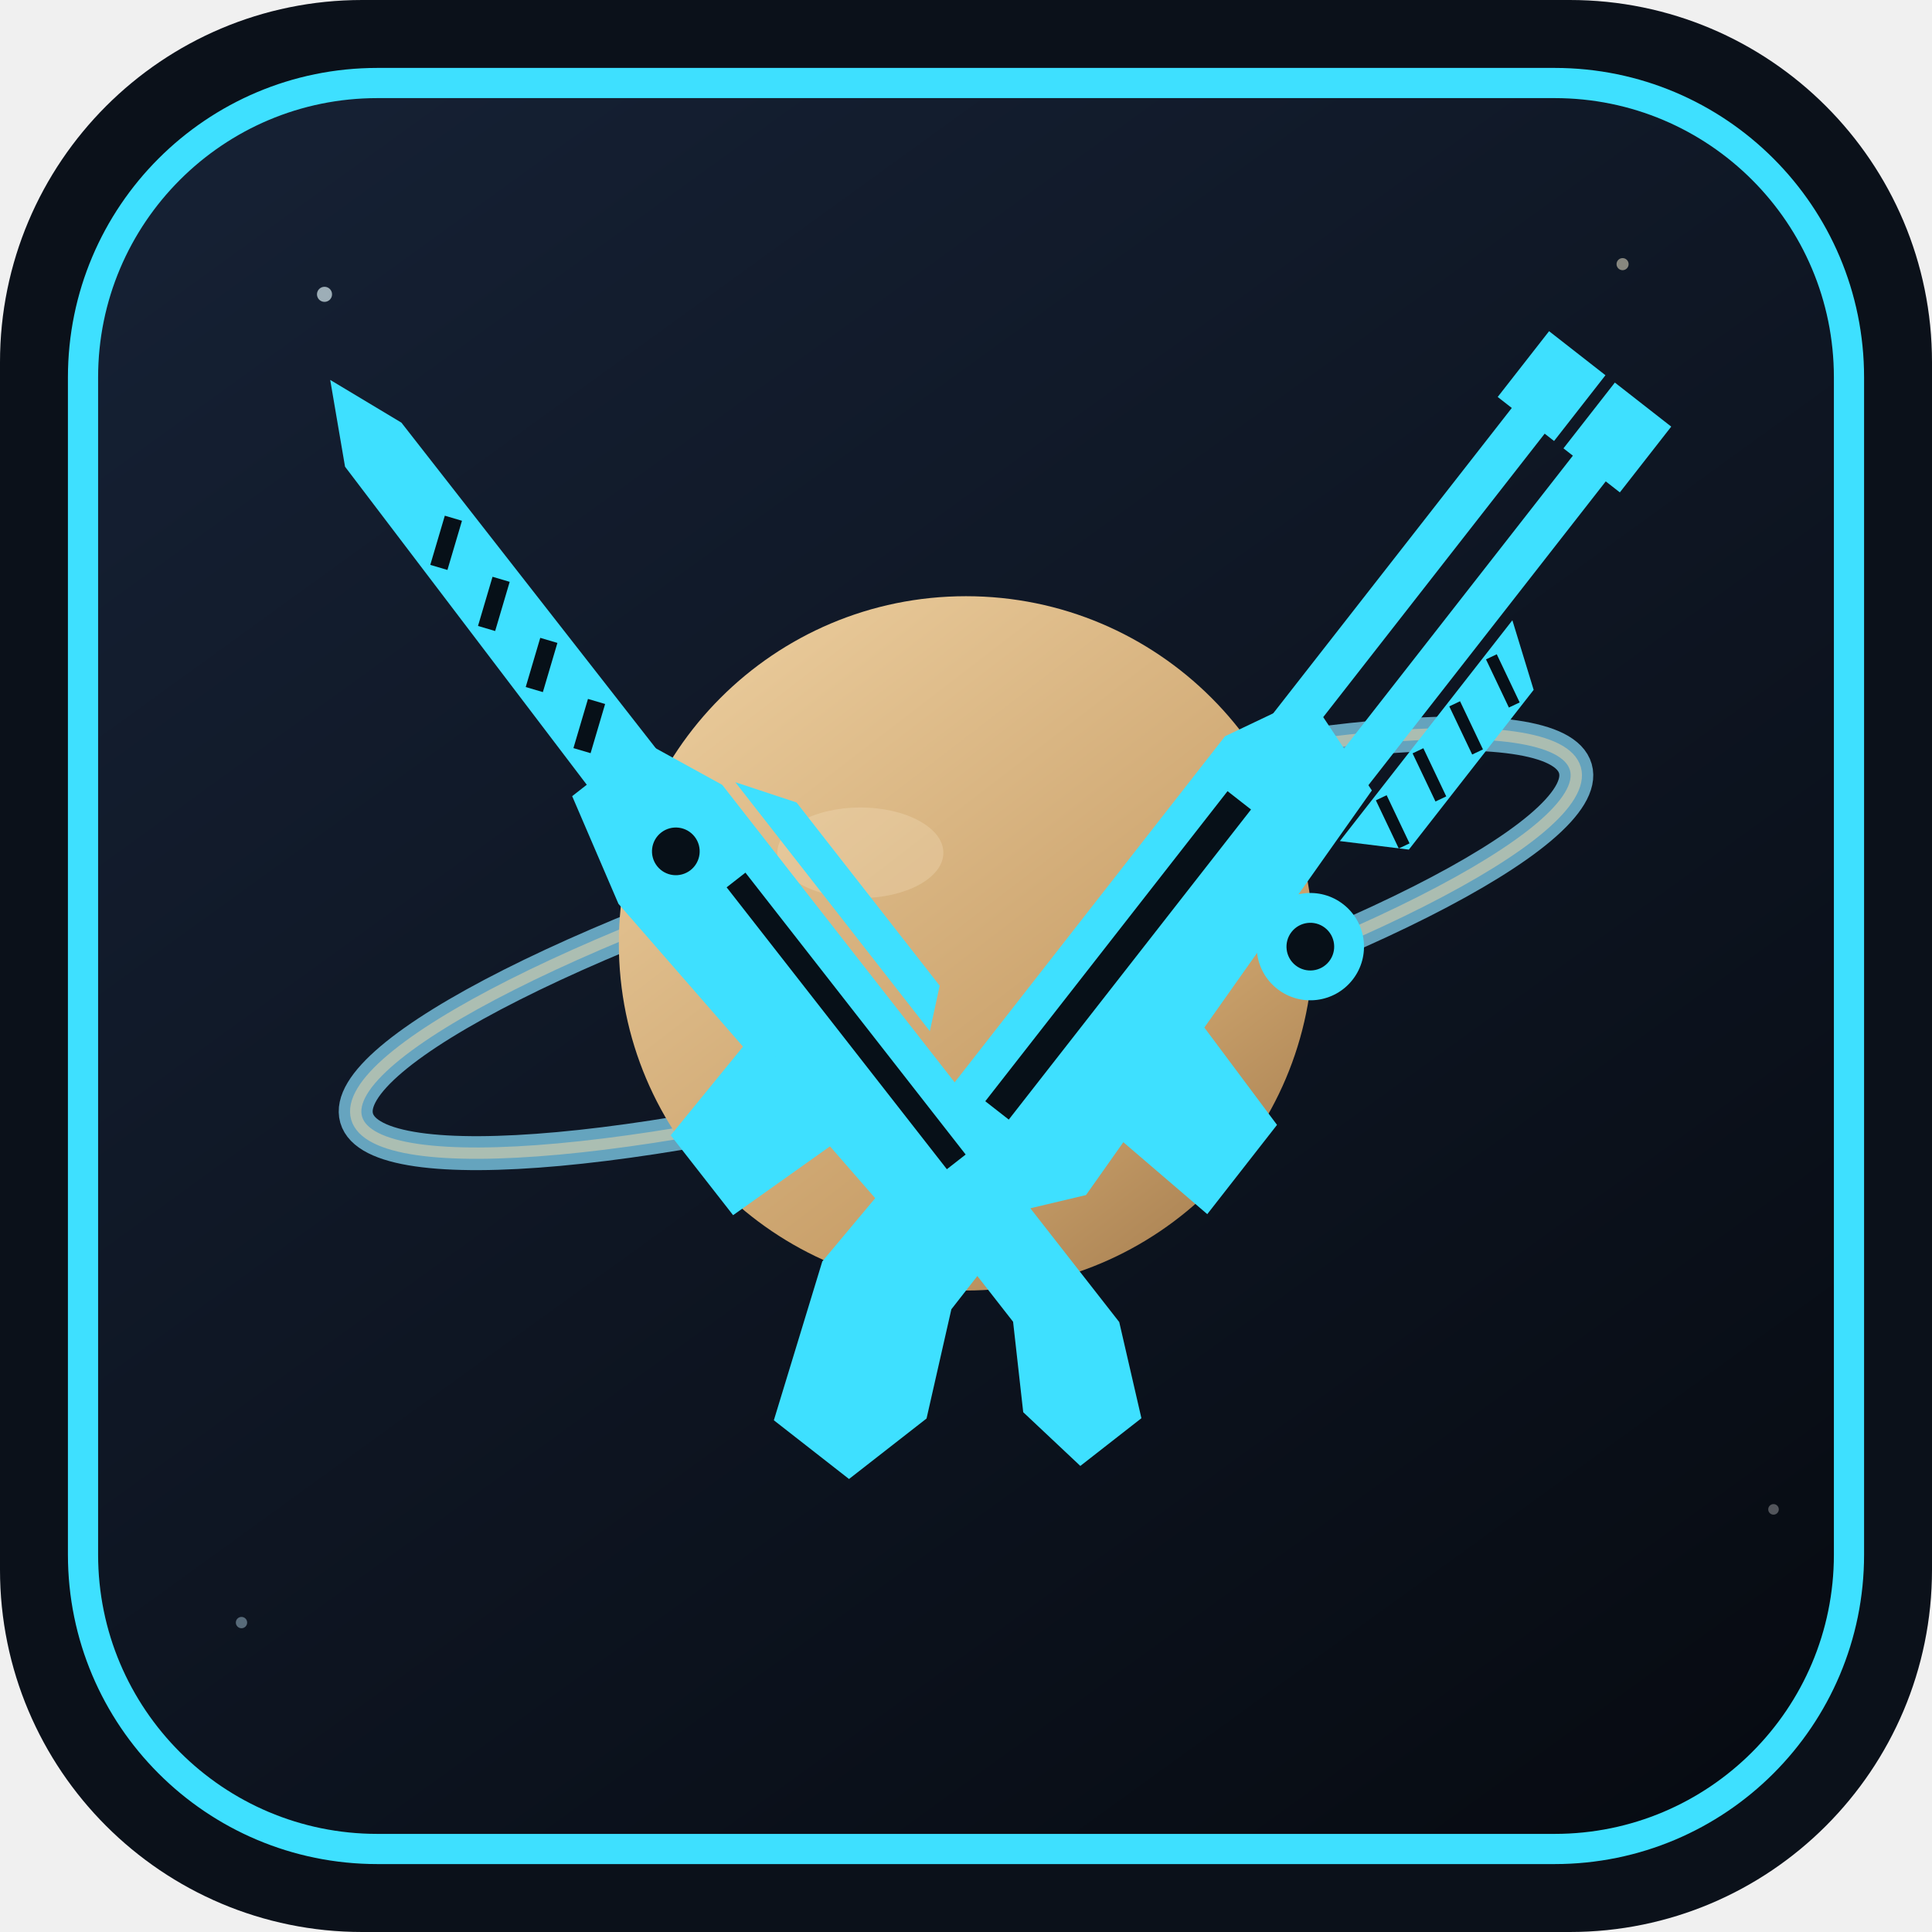
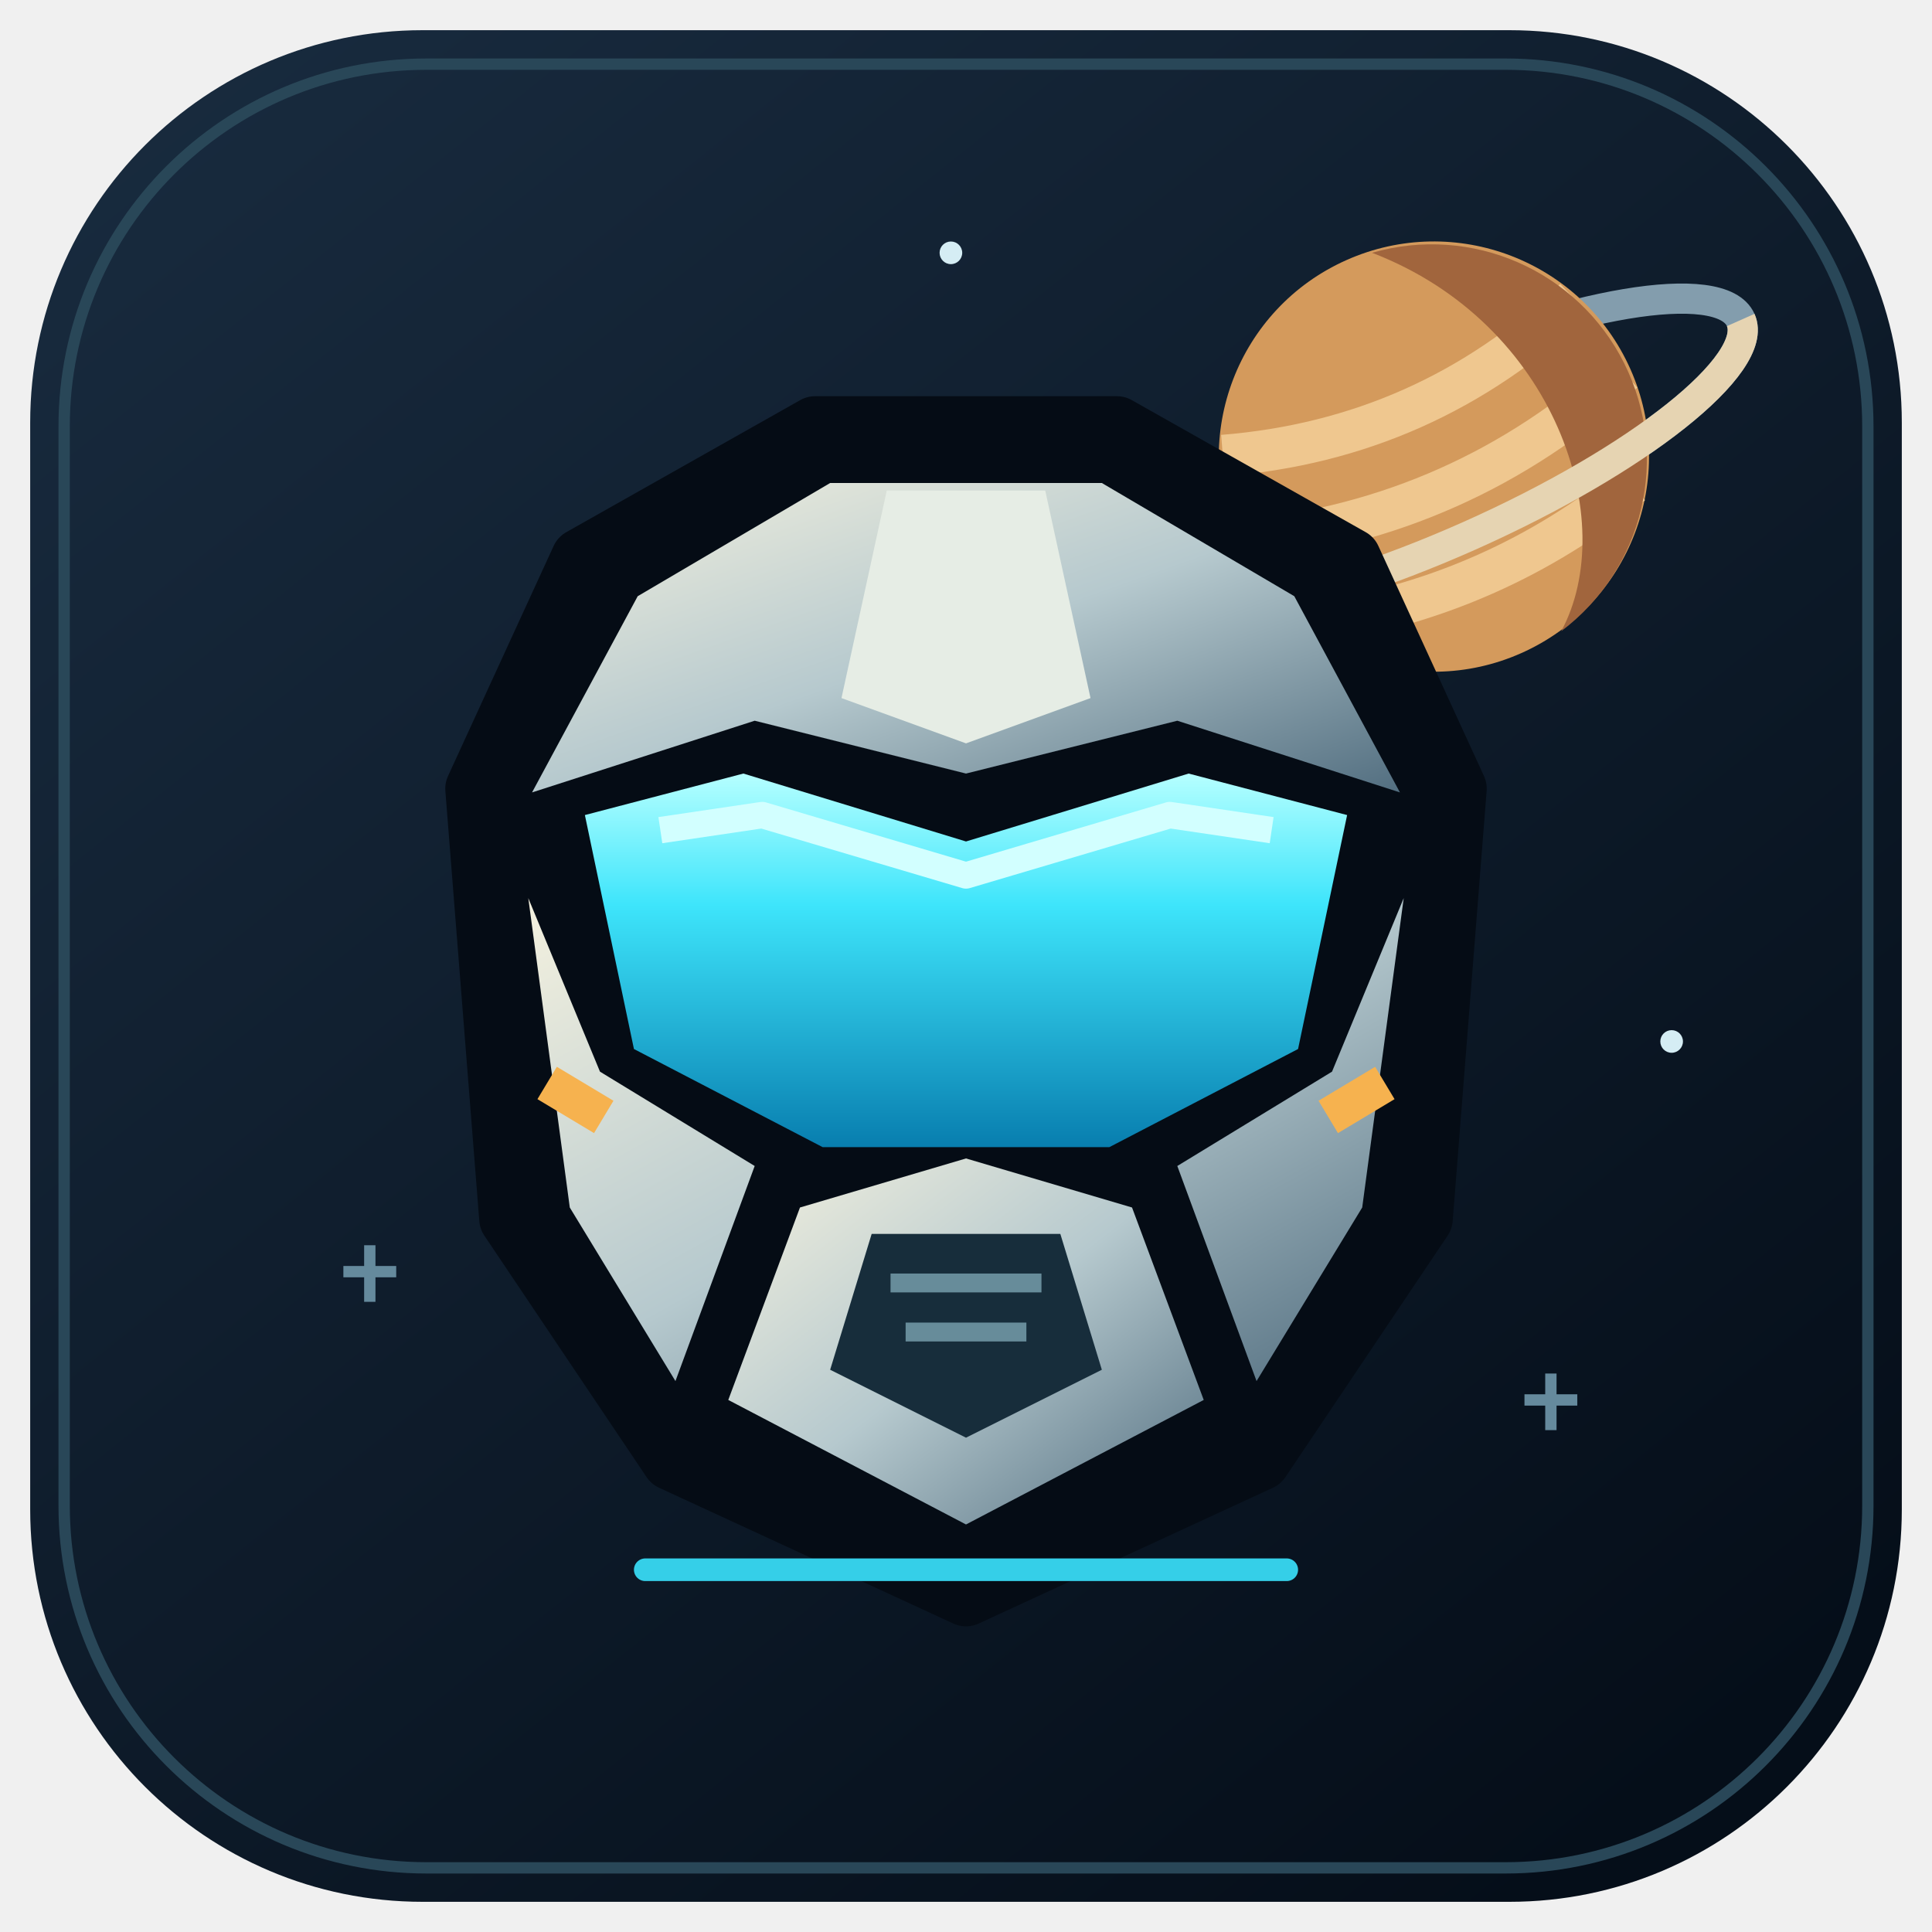
<svg xmlns="http://www.w3.org/2000/svg" width="512" height="512" viewBox="0 0 512 512">
  <defs>
-     <linearGradient id="sky" x1="90" y1="30" x2="430" y2="500" gradientUnits="userSpaceOnUse">
-       <stop offset="0" stop-color="#152033" />
-       <stop offset="1" stop-color="#070b12" />
+     <linearGradient id="tile" x2=".8" y2="1">
+       <stop stop-color="#192c40" />
+       <stop offset="1" stop-color="#050e19" />
    </linearGradient>
-     <linearGradient id="gas" x1="180" y1="140" x2="380" y2="400" gradientUnits="userSpaceOnUse">
-       <stop offset="0" stop-color="#f0d3a4" />
-       <stop offset="0.55" stop-color="#c9a06a" />
-       <stop offset="1" stop-color="#7a5430" />
+     <linearGradient id="armor" x1="0" y1="0" x2="1" y2="1">
+       <stop stop-color="#f4f1df" />
+       <stop offset=".5" stop-color="#b6c9ce" />
+       <stop offset="1" stop-color="#526e80" />
    </linearGradient>
-     <clipPath id="tile">
-       <rect x="22" y="22" width="468" height="468" rx="78" />
-     </clipPath>
-     <g id="px9">
-       <polygon points="10,31 25,24 52,24 65,29 59,38 36,38 23,46 10,44" />
-       <polygon points="55,21 137,21 151,27 151,42 132,47 58,43 48,34" />
-       <polygon points="142,26 218,26 231,31 218,38 143,39" />
-       <polygon points="78,42 101,42 96,64 79,64" />
-       <polygon points="88,13 127,13 136,19 83,19" />
-       <g fill="#071018">
-         <rect x="63" y="27" width="60" height="4" />
-         <circle cx="133" cy="34" r="4" />
-         <path d="M161,29 l-5,7 M174,29 l-5,7 M187,29 l-5,7 M200,29 l-5,7" fill="none" stroke="#071018" stroke-width="3" stroke-linecap="butt" />
-       </g>
-     </g>
-     <g id="titan8">
-       <polygon points="8,29 34,19 64,20 78,27 68,41 41,41 24,49 8,45" />
-       <polygon points="61,18 145,18 159,25 153,43 70,47 55,35" />
-       <rect x="145" y="22" width="78" height="7" />
-       <rect x="145" y="35" width="78" height="7" />
-       <rect x="218" y="19" width="14" height="12" />
-       <rect x="218" y="33" width="14" height="12" />
-       <polygon points="143,44 190,44 183,54 149,54" />
-       <polygon points="81,43 105,43 99,65 80,65" />
-       <circle cx="126" cy="51" r="9" />
-       <g fill="#071018">
-         <circle cx="126" cy="51" r="4" />
-         <rect x="72" y="24" width="66" height="5" />
-         <path d="M153,45 l-4,8 M163,45 l-4,8 M173,45 l-4,8 M183,45 l-4,8" fill="none" stroke="#071018" stroke-width="2" />
-       </g>
-     </g>
+     <linearGradient id="visor" x1="0" y1="0" x2="0" y2="1">
+       <stop stop-color="#b5ffff" />
+       <stop offset=".35" stop-color="#3ee5fb" />
+       <stop offset="1" stop-color="#087eaf" />
+     </linearGradient>
+     <linearGradient id="orbit">
+       <stop stop-color="#f4af52" />
+       <stop offset="1" stop-color="#ffda92" />
+     </linearGradient>
  </defs>
-   <rect width="512" height="512" rx="96" fill="#0b111a" />
-   <rect x="22" y="22" width="468" height="468" rx="78" fill="url(#sky)" />
-   <g clip-path="url(#tile)">
-     <circle cx="86" cy="78" r="2" fill="#e7fbff" opacity=".65" />
-     <circle cx="430" cy="70" r="1.6" fill="#fff6d8" opacity=".5" />
-     <circle cx="64" cy="430" r="1.5" fill="#c9ecff" opacity=".4" />
-     <circle cx="470" cy="400" r="1.4" fill="#fff" opacity=".3" />
-     <g transform="rotate(-16 256 250)">
-       <ellipse cx="256" cy="250" rx="168" ry="32" fill="none" stroke="#8adfff" stroke-width="9" opacity=".7" />
-       <ellipse cx="256" cy="250" rx="168" ry="32" fill="none" stroke="#f2d7a6" stroke-width="3" opacity=".5" />
-     </g>
-     <circle cx="256" cy="250" r="92" fill="url(#gas)" />
-     <ellipse cx="228" cy="226" rx="22" ry="12" fill="#fff3d8" opacity=".22" />
-     <g transform="translate(256 318)">
-       <g fill="#3ee0ff" transform="rotate(-52) translate(-90 -50) scale(1.58)">
-         <use href="#titan8" />
-       </g>
-       <g fill="#3ee0ff" transform="scale(-1 1) rotate(-52) translate(-90 -50) scale(1.58)">
-         <use href="#px9" />
-       </g>
-     </g>
+   <rect x="8" y="8" width="496" height="496" rx="104" fill="url(#tile)" />
+   <rect x="17" y="17" width="478" height="478" rx="96" fill="none" stroke="#294758" stroke-width="3" />
+   <g transform="rotate(-24 380 121)">
+     <ellipse cx="380" cy="121" rx="89" ry="23" fill="none" stroke="#839dad" stroke-width="8" />
+     <circle cx="380" cy="121" r="57" fill="#d49a5c" />
+     <path d="M329 98q51 18 102 0M325 121q55 18 110 0M335 149q45 12 90 0" fill="none" stroke="#efc78f" stroke-width="11" />
+     <path d="M387 65a57 57 0 0 1 5 112c26-20 32-75-5-112" fill="#a1653d" />
+     <path d="M291 121a89 23 0 0 0 178 0" fill="none" stroke="#e6d4b2" stroke-width="8" />
  </g>
-   <rect x="22" y="22" width="468" height="468" rx="78" fill="none" stroke="#3ee0ff" stroke-width="8" />
+   <path d="M98 330v15m-7-8h14M411 364v15m-7-8h14" stroke="#658a9d" stroke-width="3" />
+   <circle cx="252" cy="67" r="3" fill="#d5edf4" />
+   <circle cx="443" cy="276" r="3" fill="#d5edf4" />
+   <path d="M126 209l28-61 62-35h80l62 35 28 61-9 114-43 64-78 36-78-36-43-64z" fill="#050c15" stroke="#050c15" stroke-width="16" stroke-linejoin="round" />
+   <path d="M141 210l28-52 51-30h72l51 30 28 52-59-19-56 14-56-14z" fill="url(#armor)" />
+   <path d="M235 130h42l12 55-33 12-33-12z" fill="#e6ede5" />
+   <path d="M155 216l42-11 59 18 59-18 42 11-13 62-50 26h-76l-50-26z" fill="url(#visor)" />
+   <path d="M175 220l27-4 54 16 54-16 27 4" fill="none" stroke="#d2ffff" stroke-width="7" stroke-linejoin="round" />
+   <path d="M140 238l19 46 41 25-21 57-28-46zM372 238l-19 46-41 25 21 57 28-46z" fill="url(#armor)" />
+   <path d="M212 320l44-13 44 13 19 51-63 33-63-33z" fill="url(#armor)" />
+   <path d="M231 327h50l11 36-36 18-36-18z" fill="#172d3b" />
+   <path d="M236 340h40m-36 13h32" stroke="#678c9a" stroke-width="5" />
+   <path d="M145 287l15 9m207-9-15 9" stroke="#f6b24f" stroke-width="10" />
+   <path d="M171 416h170" stroke="#35cfe8" stroke-width="6" stroke-linecap="round" />
</svg>
